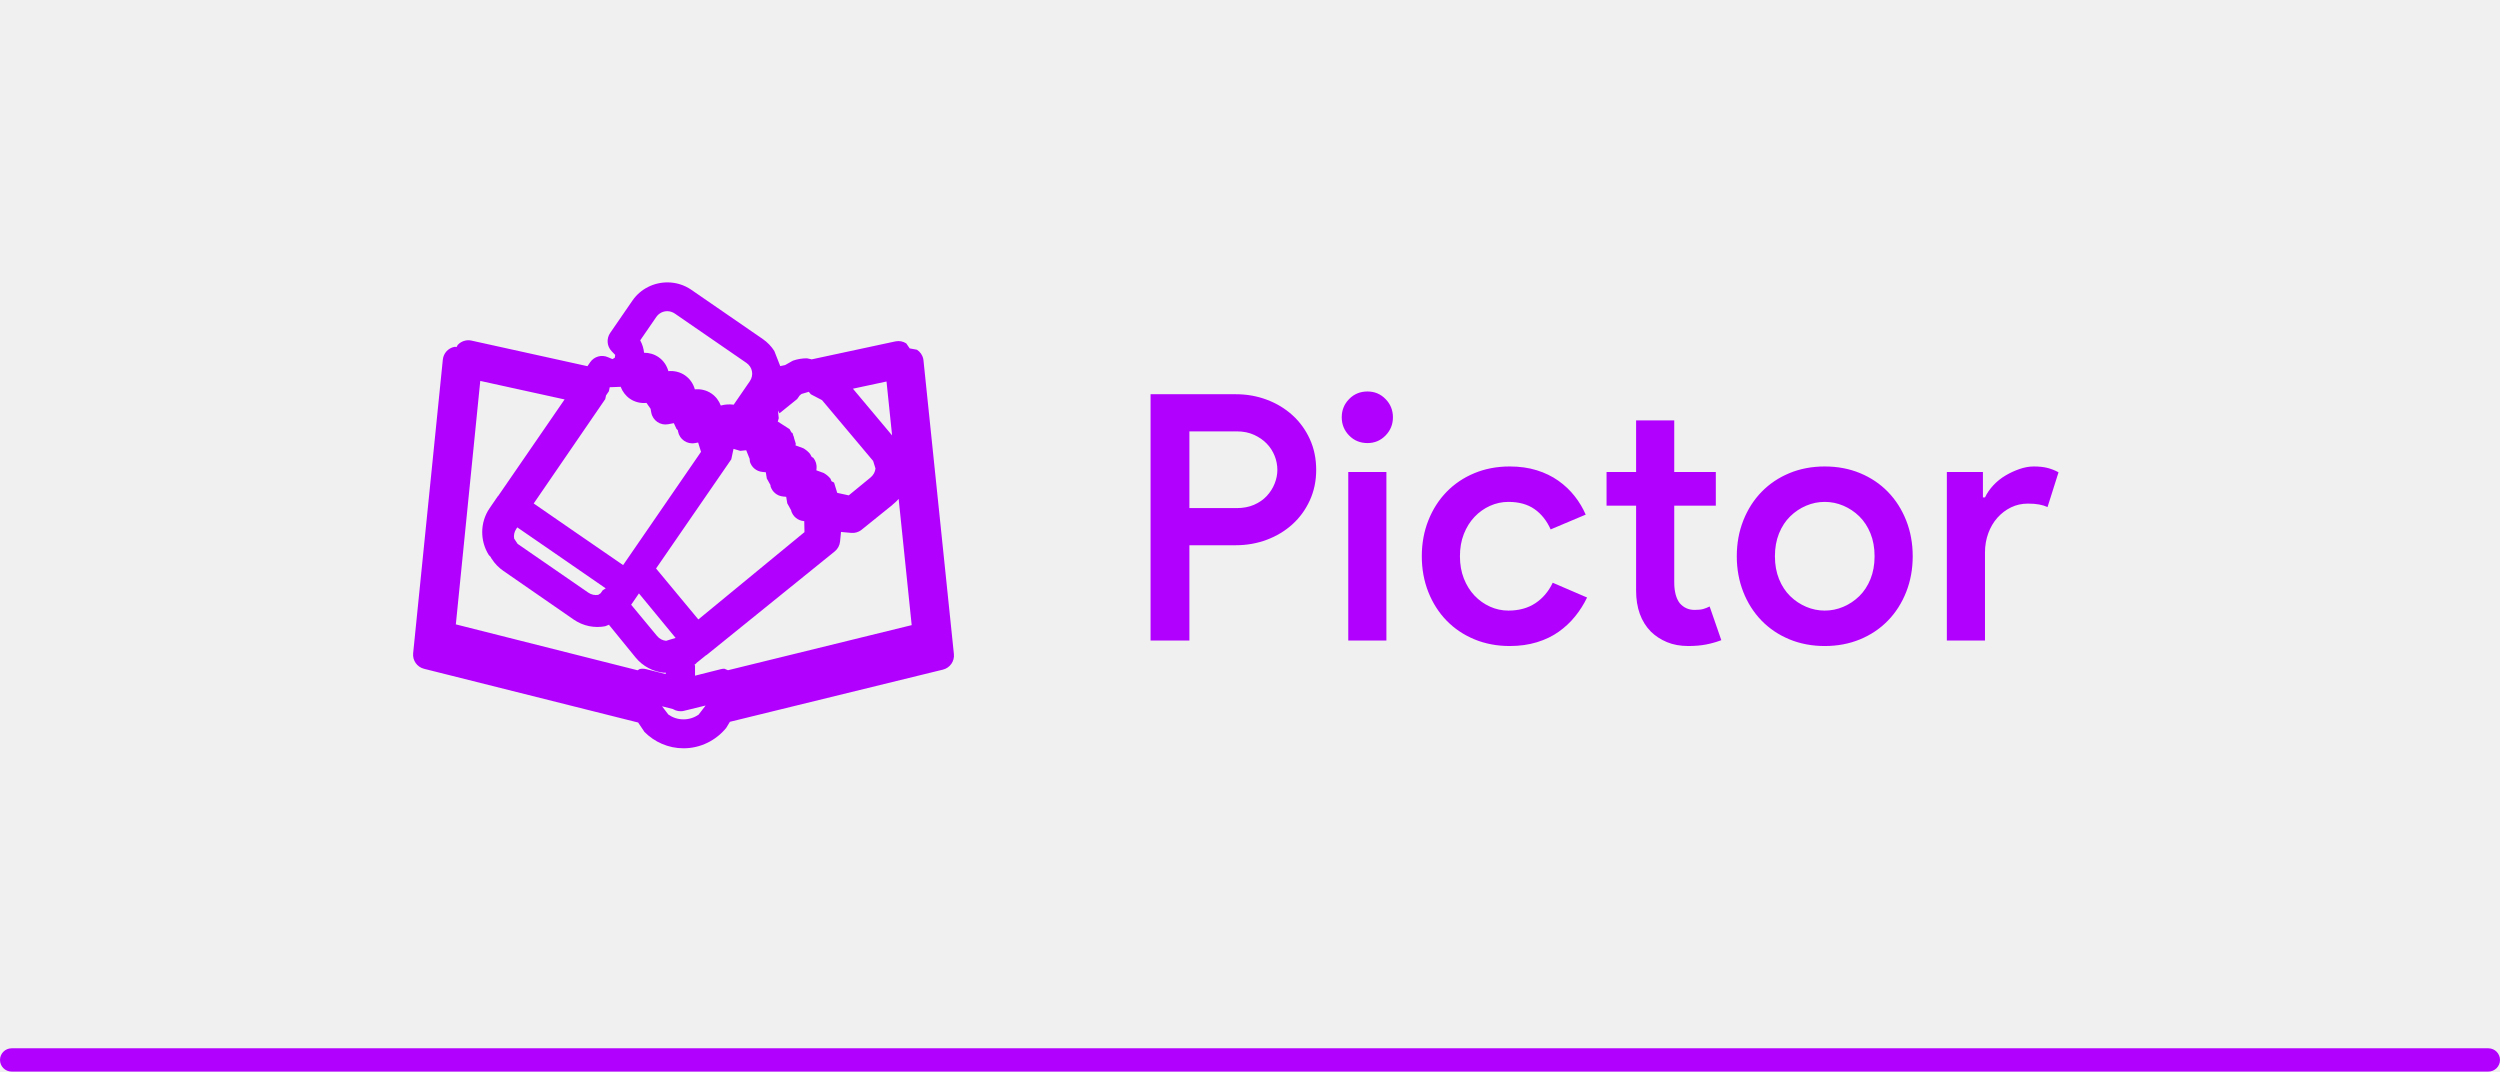
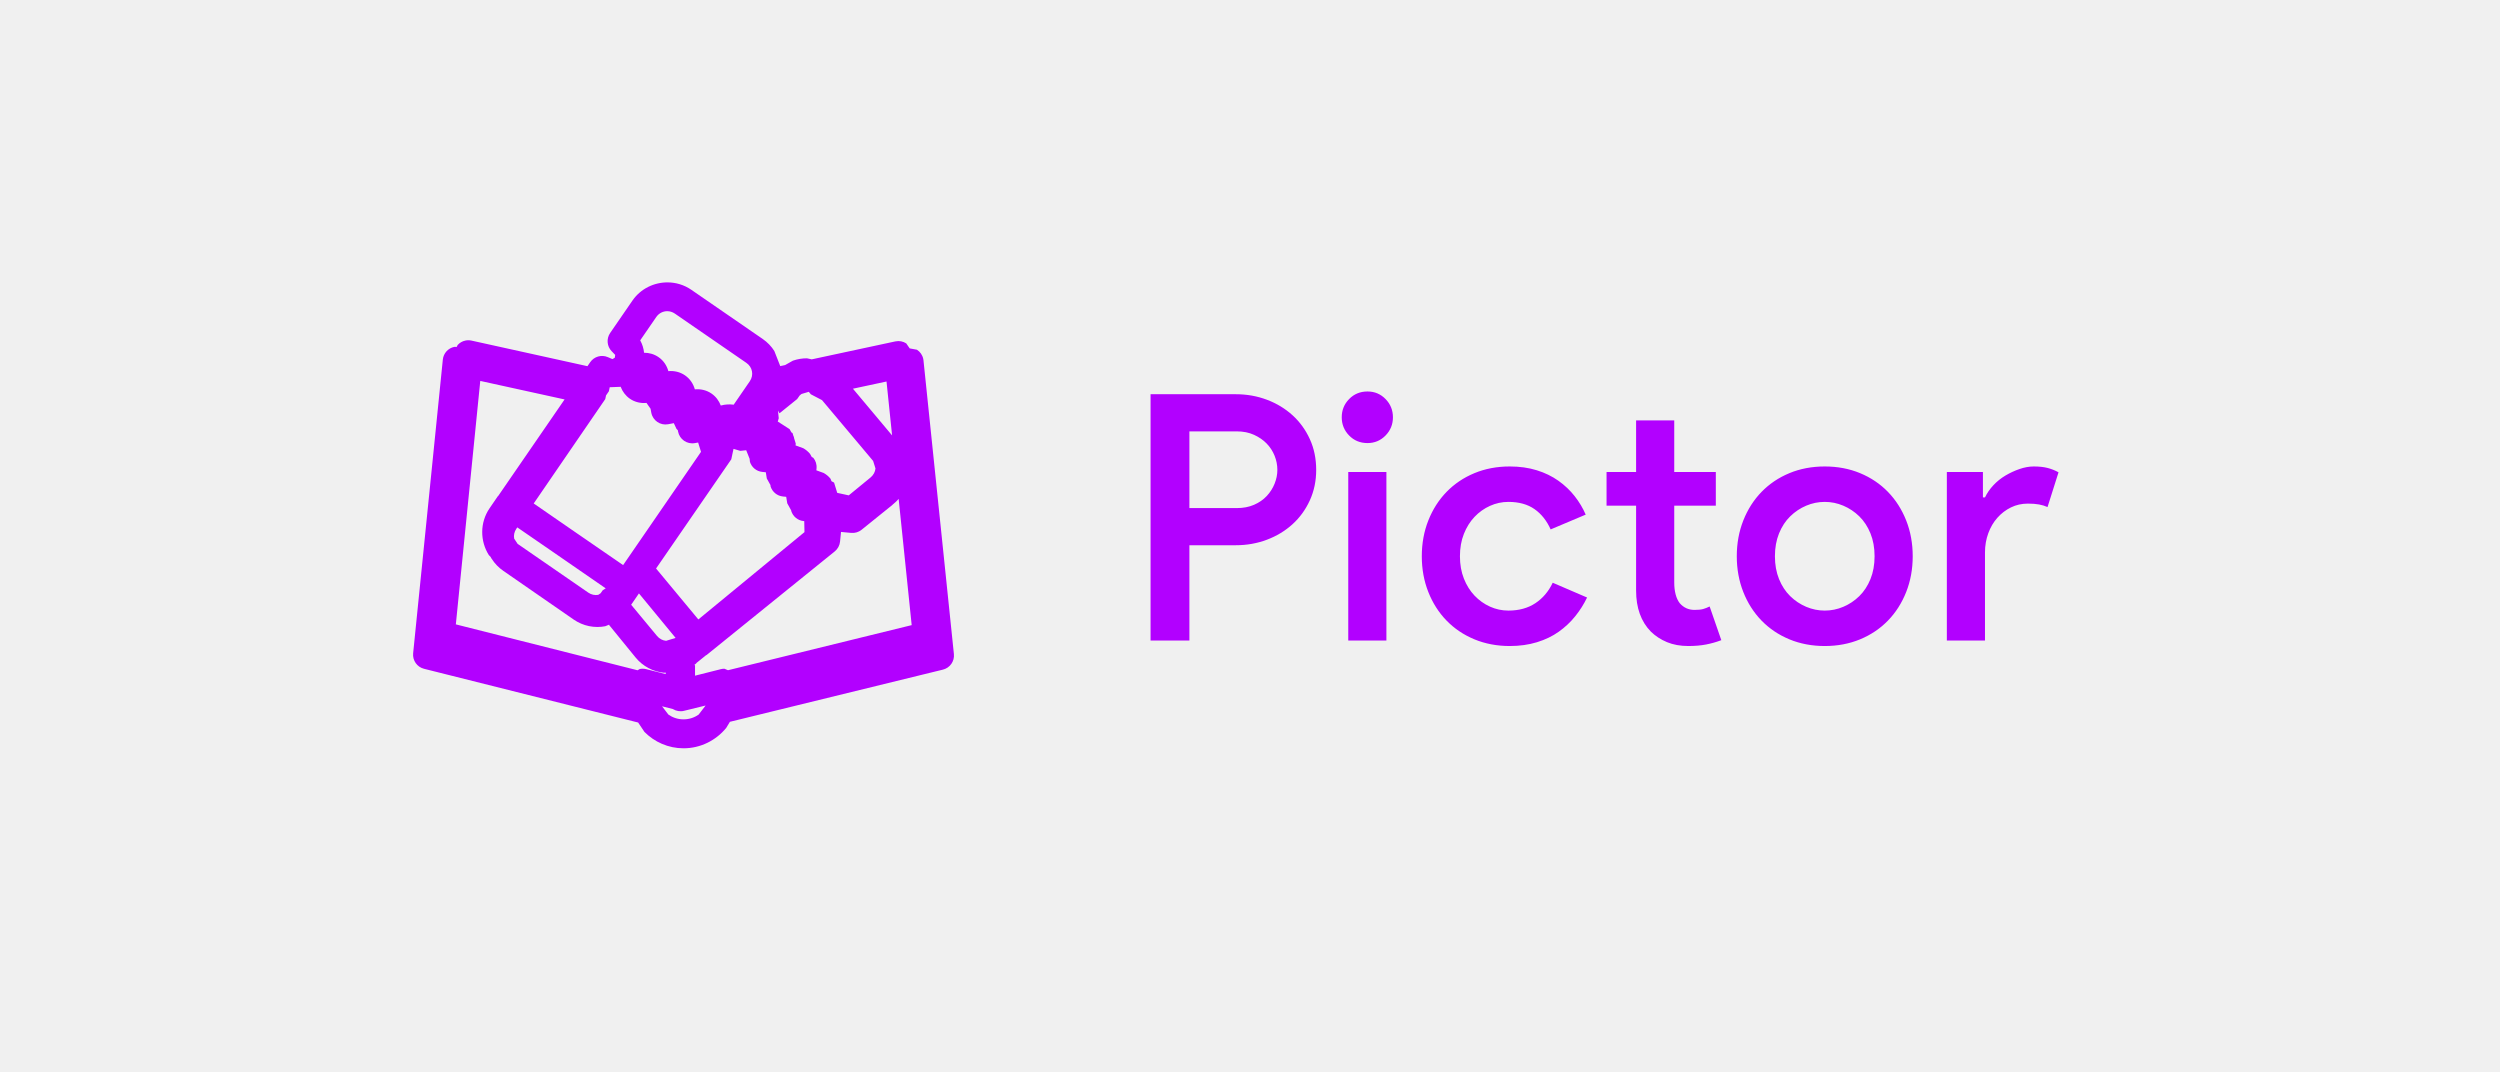
<svg xmlns="http://www.w3.org/2000/svg" width="4400" height="1886" xml:space="preserve" overflow="hidden">
  <defs>
    <clipPath id="clip0">
      <rect x="0" y="0" width="4400" height="1886" />
    </clipPath>
  </defs>
  <g clip-path="url(#clip0)">
    <rect x="0" y="0" width="4400" height="1886" fill="#FFFFFF" fill-opacity="0" />
-     <path d="M0 1865.5C-5.25168e-15 1854.18 9.178 1845 20.5 1845L4379.5 1845C4390.82 1845 4400 1854.18 4400 1865.5L4400 1865.5C4400 1876.82 4390.82 1886 4379.5 1886L20.5 1886C9.178 1886-2.62584e-15 1876.82-2.62584e-15 1865.5Z" fill="#B200FF" fill-rule="evenodd" />
    <path d="M1241.86 1241.72 1203.85 1251.05C1197.02 1252.73 1190.16 1251.47 1184.58 1248.1L1184.46 1247.94 1165.19 1243.07 1176.36 1257.64C1183.87 1262.96 1193.03 1266.06 1203 1266.06 1212.97 1266.06 1222.14 1262.96 1229.64 1257.64ZM1124.48 1044.33 1124.38 1044.47 1124.33 1044.71 1110.85 1064.37 1156.36 1119.27C1156.37 1119.28 1156.39 1119.3 1156.4 1119.31 1160.58 1124.37 1166.3 1127.26 1172.29 1127.84L1189.06 1122.74ZM910.437 928.203 908.773 930.624C905.072 936.041 903.872 942.22 904.928 947.961L911.002 957.177 1035.37 1042.99C1040.84 1046.75 1047.07 1048 1052.89 1046.93L1057.13 1044.1 1060.73 1038.93 1066.06 1035.52 972.304 970.781ZM1581.62 878.064C1578.91 881.145 1575.99 884.083 1572.7 886.74L1571.1 888.036 1570.41 888.829 1516.42 932.374C1511.25 936.547 1504.65 938.531 1498.03 937.903L1480.18 936.209 1478.51 953.144C1477.84 959.927 1474.48 966.16 1469.18 970.446L1467.57 971.742 1467.54 971.803 1450.17 985.815 1243.53 1152.89 1242.68 1153.17 1225.47 1167.05 1225.71 1167.29 1223.53 1169.06 1222.55 1169.58 1222.55 1170.93 1223.25 1170.72 1223.25 1189.2 1268.71 1177.73C1270.74 1177.21 1272.83 1176.95 1274.93 1176.95L1281.29 1179.59 1604.57 1100.22ZM1291.12 790.044 1290.93 790.195 1290.38 792.814 1290.6 792.99 1290.28 793.242 1287.06 808.381 1154.66 1000.55 1229.09 1090.22 1415.88 936.538 1415.48 917.196 1414.47 917.101C1403.97 916.102 1395.57 908.86 1392.58 899.393L1392.46 898.248 1385.55 885.781 1383.72 874.384 1378.13 873.853C1367.62 872.855 1359.22 865.614 1356.23 856.147L1355.97 853.678 1349.57 842.127 1347.82 831.172 1341.78 830.599C1331.27 829.601 1322.87 822.359 1319.88 812.892L1319.32 807.479 1313.32 792.445 1302.9 793.505ZM1423.45 689.591 1410.63 693.413 1407.51 695.938 1402.96 702.357 1371.91 727.402 1369.26 722.527 1370.59 736.147 1369.63 739.237 1369.65 739.444 1368.88 741.902 1389.68 755.281 1389.69 755.29 1392.9 761.068 1394.81 762.084 1396.48 767.526 1397.21 768.844 1397.57 771.062 1400.53 780.722C1400.52 780.75 1400.52 780.777 1400.52 780.805L1400.21 783.973 1413.76 788.87C1418.18 791.362 1422.22 794.651 1425.63 798.767 1425.63 798.777 1425.63 798.777 1425.64 798.777L1428.69 804.286 1431.39 805.719C1435.54 810.745 1437.78 817.354 1437.11 824.356 1437.11 824.384 1437.1 824.411 1437.1 824.439L1436.77 827.76 1449.76 832.475C1454.2 834.988 1458.24 838.305 1461.64 842.458L1463.43 846.943 1467.97 849.354 1473.52 867.435 1493.81 871.845 1532.25 840.305C1532.25 840.295 1532.25 840.295 1532.25 840.295 1537.37 836.063 1540.27 830.385 1540.85 824.501L1536.71 811.255 1446.76 704.225 1427.13 693.987ZM1092.39 680.784 1073.11 681.539 1071.64 688.574 1066.62 695.951 1065.25 702.433 939.332 886.104 1005.85 932.04 1096.69 994.555 1233.78 795.232 1228.69 778.835 1222.95 779.874C1209.18 782.365 1195.98 773.281 1193.39 759.533L1192.94 757.15 1190.65 754.87 1185.92 744.763 1176.07 746.644C1176.03 746.654 1175.98 746.663 1175.94 746.672 1162.11 749.234 1148.81 740.101 1146.25 726.27L1145.14 720.265 1145.15 719.643 1137.83 709.159C1127.83 710.059 1117.51 707.869 1108.73 701.854 1108.67 701.817 1108.62 701.78 1108.56 701.742 1100.93 696.424 1095.49 689.017 1092.39 680.784ZM1560.27 671.459 1501.16 684.121 1570.08 766.332ZM845.277 670.422 802.278 1098.89 1122.23 1179.69 1125.83 1177.5C1129.62 1176.7 1133.54 1176.78 1137.3 1177.73L1171.61 1186.39 1171.61 1183.73C1170.59 1183.89 1169.57 1184 1168.55 1184.03 1149.81 1182.18 1131.53 1172.94 1118.69 1157.25 1118.67 1157.24 1118.66 1157.23 1118.65 1157.21L1071.85 1099.78 1072.87 1099.1 1065.17 1102.19C1046.5 1105.79 1026.43 1101.93 1009.81 1090.5 1009.79 1090.48 1009.76 1090.47 1009.74 1090.45L885.763 1004.64C877.421 998.905 870.631 991.705 865.497 983.608L865.388 983.329 864.525 982.432 863.569 980.285 860.331 976.908C844.854 952.399 844.382 919.831 861.607 894.609 861.615 894.591 861.625 894.581 861.634 894.563L876.088 873.483 876.898 872.791 993.672 703.009ZM1174.59 547.683C1167.07 547.572 1159.71 551.145 1155 557.977L1126.76 599.022C1130.52 605.826 1132.82 613.224 1133.56 620.844 1142.43 620.779 1151.36 623.239 1159.08 628.585 1167.87 634.628 1173.62 643.502 1176.35 653.202 1186.42 652.311 1196.8 654.529 1205.6 660.628 1214.43 666.679 1220.19 675.562 1222.94 685.262 1233.02 684.343 1243.42 686.552 1252.26 692.669 1259.99 697.988 1265.46 705.451 1268.56 713.74 1275.93 711.744 1283.68 711.224 1291.3 712.236L1319.56 671.153C1319.57 671.143 1319.57 671.126 1319.58 671.116 1327.1 660.228 1324.45 646.064 1313.57 638.62 1313.55 638.6 1313.53 638.592 1313.51 638.573L1187.78 551.943C1187.78 551.943 1187.78 551.943 1187.78 551.943 1183.68 549.14 1179.11 547.748 1174.59 547.683ZM1175.17 497.002C1189.52 497.096 1203.96 501.291 1216.56 509.915 1216.58 509.923 1216.6 509.942 1216.62 509.96L1342.35 596.59C1350.77 602.354 1357.62 609.602 1362.81 617.757L1373.25 644.356 1381.76 642.528 1395.51 634.776C1403.52 631.98 1411.89 630.609 1420.25 630.622L1420.26 630.622 1428.66 632.457 1575.81 600.861C1582.69 599.385 1589.51 600.836 1594.99 604.376L1601.06 613.175 1613.84 615.525C1619.31 619.067 1623.43 624.698 1624.91 631.576 1625.1 632.469 1625.24 633.372 1625.33 634.28L1678.86 1151.18C1680.17 1163.83 1671.95 1175.51 1659.59 1178.54L1284.62 1270.38 1278.11 1281.16C1260.22 1302.98 1233.17 1317 1203 1317 1176.19 1317 1151.84 1305.92 1134.19 1288.13L1123.12 1271.64 746.269 1177.06C734.009 1173.99 725.861 1162.38 727.13 1149.8L779.371 632.873C780.489 621.818 788.641 612.768 799.516 610.504L803.938 610.527 805.382 607.264C808.923 603.332 813.686 600.501 819.13 599.373 822.651 598.639 826.287 598.658 829.797 599.438L1033.92 644.485 1038.71 637.519C1045.59 627.523 1058.56 623.763 1069.71 628.535L1077.88 632.025 1081.98 629.666 1082.77 624.641 1076.51 618.143C1068.12 609.427 1067.01 596.005 1073.87 586.036L1113.06 529.072C1113.07 529.063 1113.07 529.054 1113.08 529.035 1127.57 508.039 1151.25 496.835 1175.17 497.002Z" fill="#B200FF" fill-rule="evenodd" />
    <path d="M3211.55 883.333C3200.27 883.333 3189.38 885.553 3178.9 889.994 3168.42 894.433 3159.04 900.688 3150.78 908.76 3142.51 916.832 3135.96 926.822 3131.12 938.728 3126.28 950.635 3123.86 964.054 3123.86 978.988 3123.86 993.922 3126.28 1007.34 3131.12 1019.25 3135.96 1031.15 3142.51 1041.14 3150.78 1049.22 3159.04 1057.29 3168.42 1063.54 3178.9 1067.98 3189.38 1072.42 3200.27 1074.64 3211.55 1074.64 3222.85 1074.64 3233.73 1072.42 3244.21 1067.98 3254.69 1063.54 3264.07 1057.29 3272.34 1049.22 3280.6 1041.14 3287.15 1031.15 3291.99 1019.25 3296.83 1007.34 3299.25 993.922 3299.25 978.988 3299.25 964.054 3296.83 950.635 3291.99 938.728 3287.15 926.822 3280.6 916.832 3272.34 908.76 3264.07 900.688 3254.69 894.433 3244.21 889.994 3233.73 885.553 3222.85 883.333 3211.55 883.333ZM2372.94 830.664 2440.07 830.664 2440.07 1127.31 2372.94 1127.31ZM3579.45 820.976C3589.13 820.976 3597.4 821.893 3604.25 823.72 3611.11 825.55 3617.35 828.066 3623 831.27L3603.65 892.415C3599.21 890.397 3594.27 888.884 3588.83 887.875 3583.39 886.866 3576.84 886.361 3569.17 886.361 3558.29 886.361 3548.31 888.593 3539.24 893.053 3530.17 897.515 3522.21 903.598 3515.35 911.305 3508.5 919.012 3503.15 928.138 3499.32 938.686 3495.49 949.234 3493.58 960.392 3493.58 972.158L3493.58 1127.31 3426.45 1127.31 3426.45 830.664 3489.95 830.664 3489.95 875.463 3493.58 875.463C3497.21 867.796 3502.15 860.632 3508.4 853.972 3514.64 847.314 3521.7 841.649 3529.56 836.977 3537.43 832.308 3545.69 828.474 3554.36 825.476 3563.03 822.478 3571.39 820.976 3579.45 820.976ZM3211.55 820.976C3234.13 820.976 3254.9 824.912 3273.85 832.782 3292.8 840.653 3309.12 851.652 3322.83 865.778 3336.54 879.904 3347.22 896.652 3354.89 916.027 3362.55 935.399 3366.38 956.387 3366.38 978.988 3366.38 1001.59 3362.55 1022.58 3354.89 1041.95 3347.22 1061.32 3336.54 1078.07 3322.83 1092.2 3309.12 1106.32 3292.8 1117.32 3273.85 1125.19 3254.9 1133.06 3234.13 1137 3211.55 1137 3188.98 1137 3168.21 1133.06 3149.27 1125.19 3130.32 1117.32 3113.99 1106.32 3100.28 1092.2 3086.57 1078.07 3075.89 1061.32 3068.22 1041.95 3060.57 1022.58 3056.74 1001.59 3056.74 978.988 3056.74 956.387 3060.57 935.399 3068.22 916.027 3075.89 896.652 3086.57 879.904 3100.28 865.778 3113.99 851.652 3130.32 840.653 3149.27 832.782 3168.21 824.912 3188.98 820.976 3211.55 820.976ZM2657.18 820.976C2674.52 820.976 2690.35 823.198 2704.66 827.637 2718.97 832.075 2731.67 838.233 2742.76 846.101 2753.85 853.972 2763.42 863.053 2771.49 873.344 2779.55 883.638 2786 894.433 2790.84 905.733L2729.15 931.766C2722.3 916.43 2712.82 904.523 2700.73 896.048 2688.63 887.571 2673.31 883.333 2654.77 883.333 2643.48 883.333 2632.69 885.656 2622.41 890.296 2612.13 894.938 2603.06 901.395 2595.2 909.668 2587.33 917.944 2581.08 927.931 2576.45 939.637 2571.81 951.342 2569.49 964.459 2569.49 978.988 2569.49 993.517 2571.81 1006.63 2576.45 1018.34 2581.08 1030.05 2587.33 1040.03 2595.2 1048.31 2603.06 1056.58 2612.13 1063.04 2622.41 1067.68 2632.69 1072.32 2643.48 1074.64 2654.77 1074.64 2673.31 1074.64 2689.14 1070.3 2702.24 1061.63 2715.34 1052.95 2725.52 1040.94 2732.78 1025.6L2793.26 1051.64C2787.61 1063.34 2780.66 1074.34 2772.39 1084.63 2764.13 1094.92 2754.45 1104 2743.36 1111.88 2732.28 1119.75 2719.48 1125.9 2704.96 1130.34 2690.45 1134.78 2674.52 1137 2657.18 1137 2634.61 1137 2613.84 1133.06 2594.89 1125.19 2575.94 1117.32 2559.62 1106.32 2545.91 1092.2 2532.2 1078.07 2521.52 1061.32 2513.85 1041.95 2506.2 1022.58 2502.36 1001.59 2502.36 978.988 2502.36 956.387 2506.2 935.399 2513.85 916.027 2521.52 896.652 2532.2 879.904 2545.91 865.778 2559.62 851.652 2575.94 840.653 2594.89 832.782 2613.84 824.912 2634.61 820.976 2657.18 820.976ZM2093.34 759.225 2093.34 894.231 2176.8 894.231C2188.09 894.231 2198.17 892.314 2207.04 888.479 2215.91 884.647 2223.36 879.499 2229.41 873.042 2235.46 866.586 2240.1 859.319 2243.32 851.247 2246.55 843.174 2248.16 835.102 2248.16 827.03 2248.16 818.556 2246.55 810.282 2243.32 802.21 2240.1 794.138 2235.46 786.974 2229.41 780.719 2223.36 774.461 2215.91 769.315 2207.04 765.279 2198.17 761.243 2188.09 759.225 2176.8 759.225ZM2879.54 739.853 2946.67 739.853 2946.67 830.664 3019.84 830.664 3019.84 889.994 2946.67 889.994 2946.67 1025.55C2946.67 1033.01 2947.47 1039.86 2949.09 1046.08 2950.7 1052.29 2953.12 1057.47 2956.34 1061.62 2963.2 1069.49 2971.87 1073.43 2982.35 1073.43 2988.8 1073.43 2993.84 1072.93 2997.47 1071.92 3001.1 1070.91 3004.93 1069.4 3008.96 1067.38L3029.52 1126.71C3021.05 1129.94 3012.18 1132.46 3002.91 1134.28 2993.64 1136.09 2983.16 1137 2971.46 1137 2957.35 1137 2944.85 1134.74 2933.97 1130.21 2923.08 1125.68 2913.61 1119.51 2905.54 1111.68 2888.21 1093.98 2879.54 1069.89 2879.54 1039.43L2879.54 889.994 2827.53 889.994 2827.53 830.664 2879.54 830.664ZM2025 693.841 2174.98 693.841C2194.33 693.841 2212.58 697.072 2229.71 703.529 2246.85 709.985 2261.87 719.066 2274.77 730.772 2287.67 742.477 2297.85 756.503 2305.31 772.848 2312.77 789.194 2316.5 807.255 2316.5 827.03 2316.5 846.405 2312.77 864.263 2305.31 880.611 2297.85 896.956 2287.67 910.982 2274.77 922.685 2261.87 934.391 2246.85 943.472 2229.71 949.928 2212.58 956.387 2194.33 959.616 2174.98 959.616L2093.34 959.616 2093.34 1127.31 2025 1127.31ZM2406.81 689C2419.31 689 2429.89 693.438 2438.56 702.318 2447.23 711.198 2451.56 721.892 2451.56 734.405 2451.56 746.916 2447.23 757.613 2438.56 766.49 2429.89 775.37 2419.31 779.811 2406.81 779.811 2393.91 779.811 2383.13 775.37 2374.46 766.49 2365.79 757.613 2361.45 746.916 2361.45 734.405 2361.45 721.892 2365.79 711.198 2374.46 702.318 2383.13 693.438 2393.91 689 2406.81 689Z" fill="#B200FF" fill-rule="evenodd" />
  </g>
</svg>
